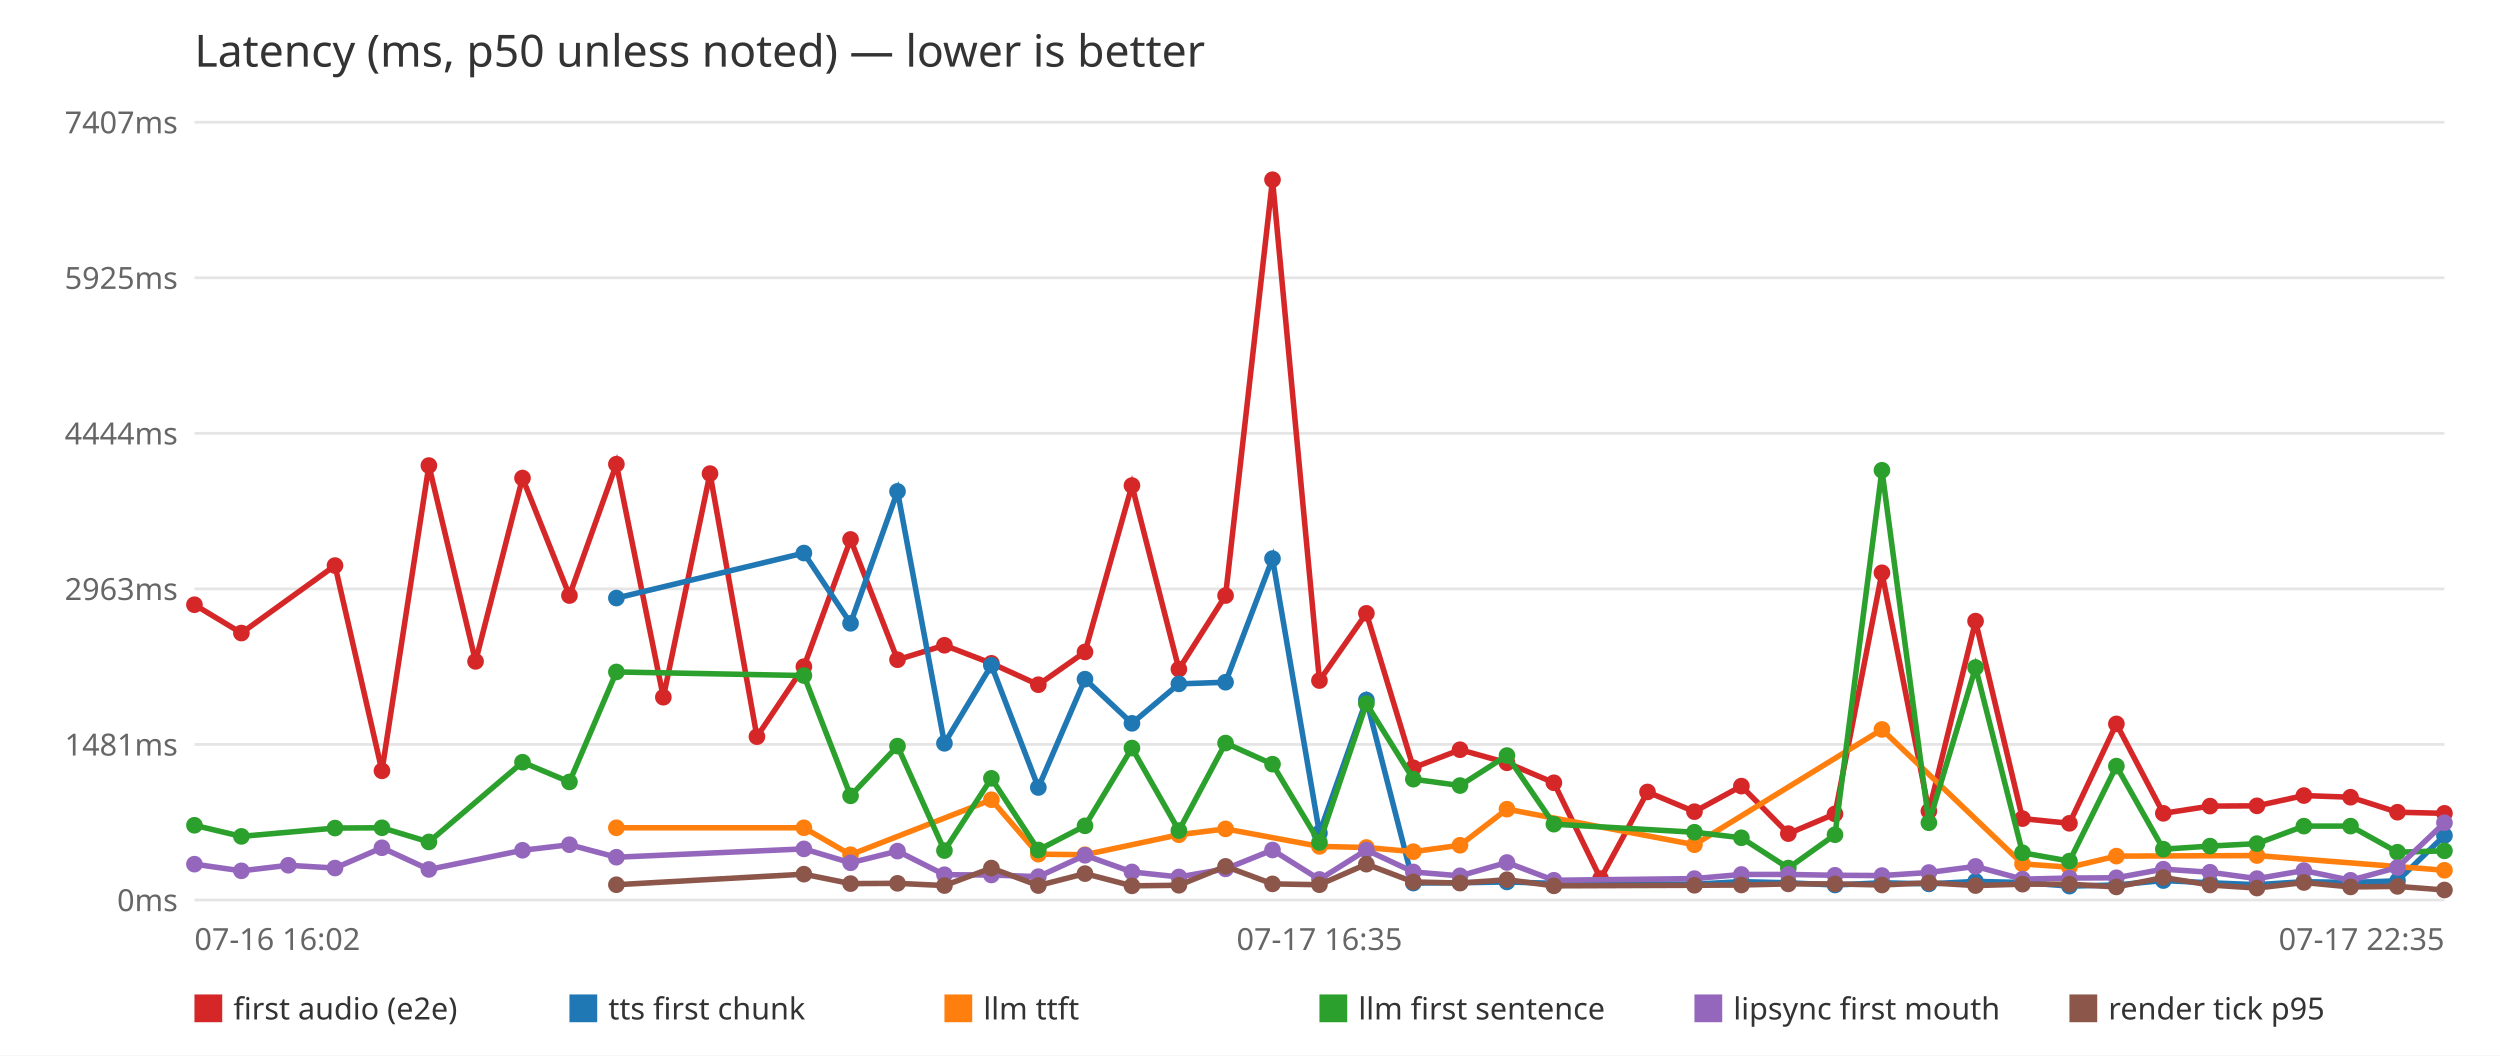
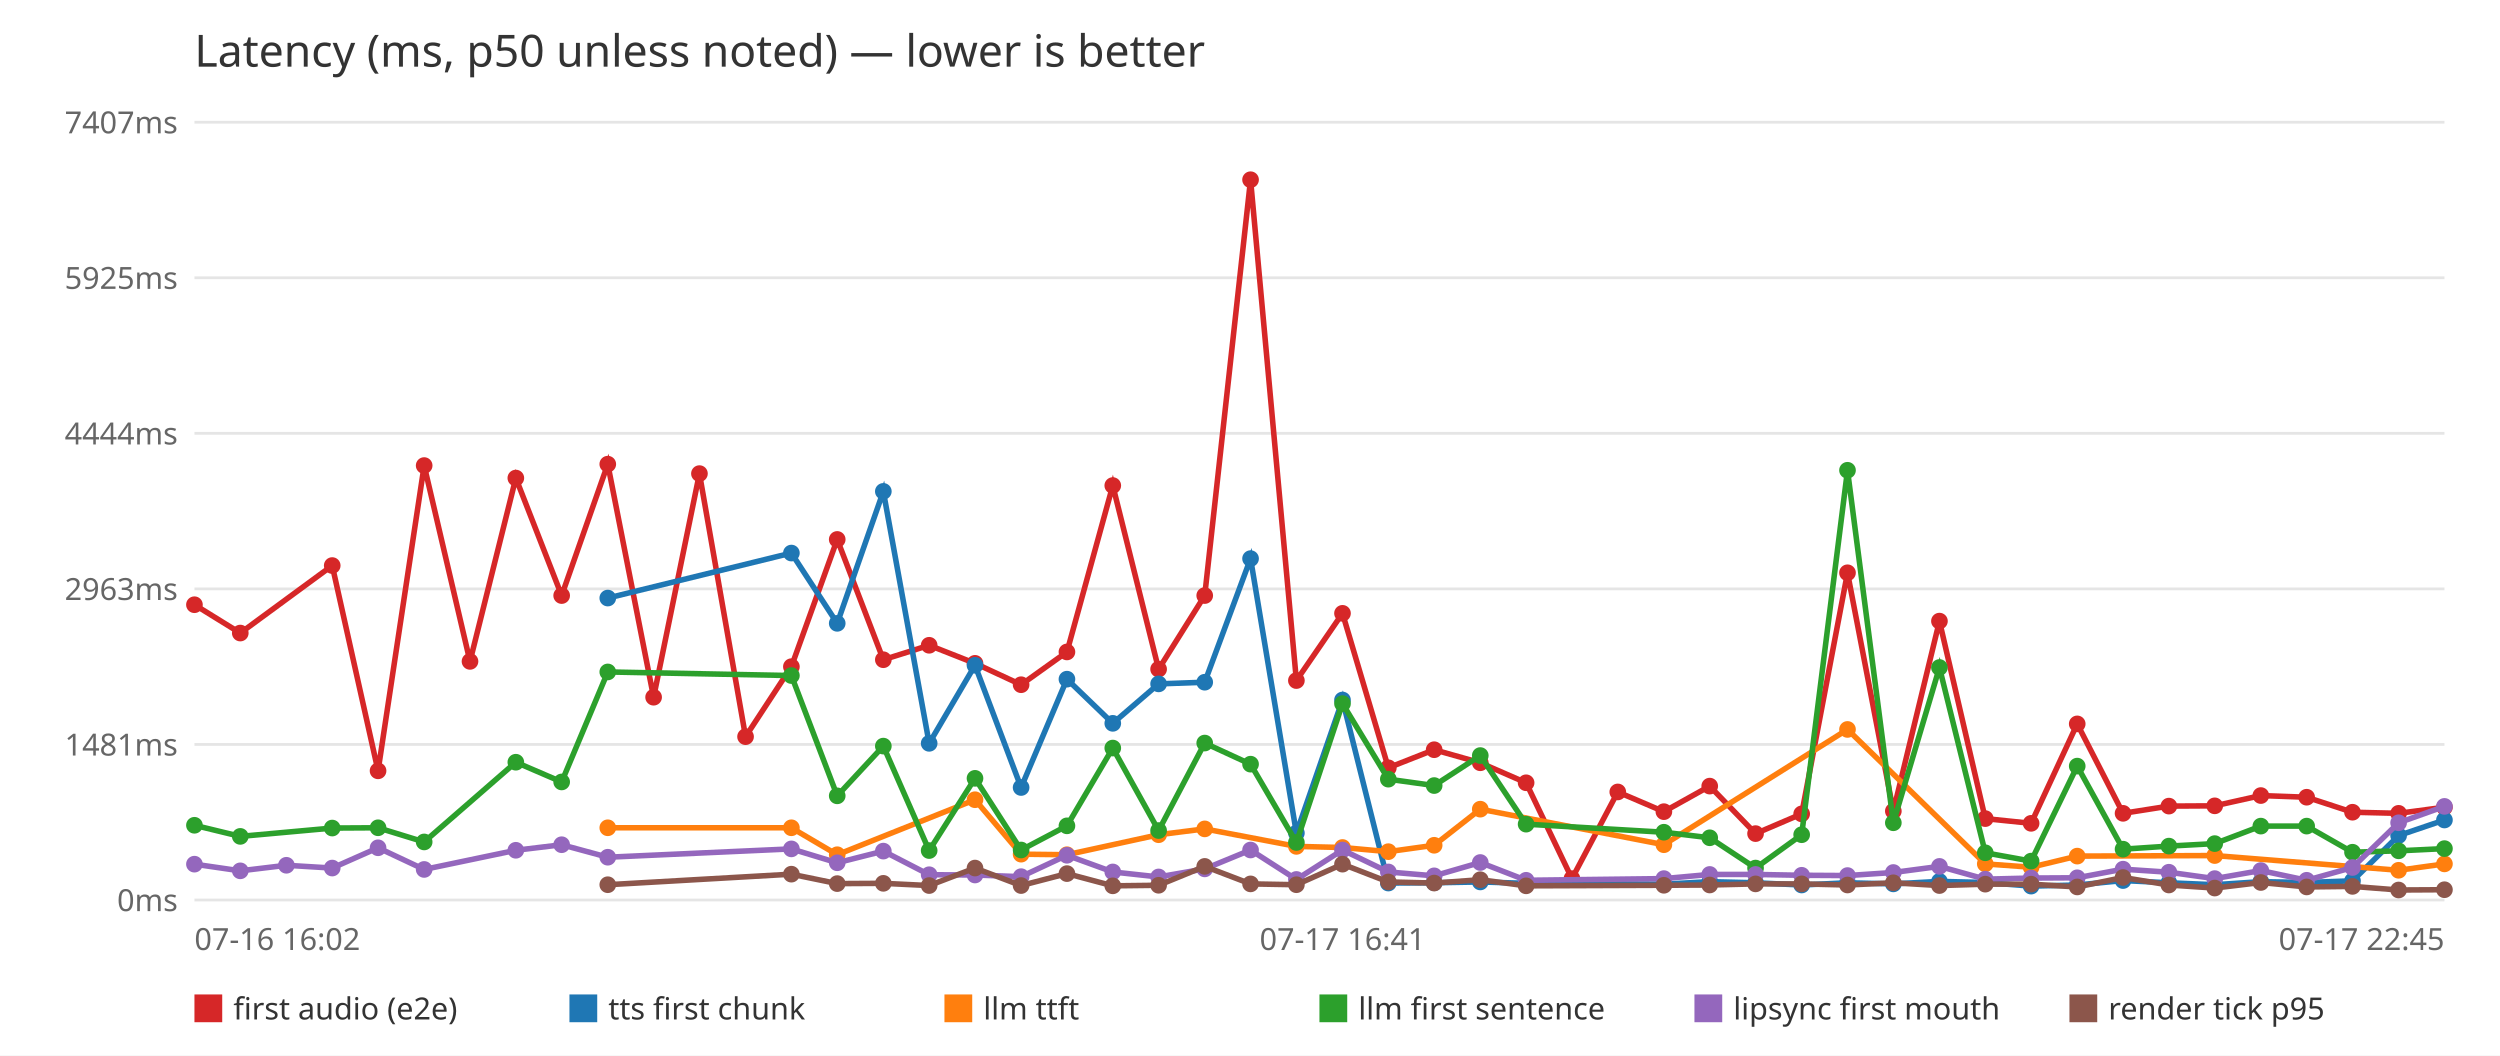
<svg xmlns="http://www.w3.org/2000/svg" width="900" height="380" viewBox="0 0 900 380" font-family="sans-serif">
  <rect width="900" height="380" fill="white" />
  <text x="70" y="24" font-size="16" fill="#333">Latency (ms, p50 unless noted) — lower is better</text>
  <line x1="70" y1="324.0" x2="880" y2="324.0" stroke="#e5e5e5" />
  <text x="64" y="328.0" font-size="11" fill="#666" text-anchor="end">0ms</text>
  <line x1="70" y1="268.0" x2="880" y2="268.0" stroke="#e5e5e5" />
  <text x="64" y="272.0" font-size="11" fill="#666" text-anchor="end">1481ms</text>
  <line x1="70" y1="212.0" x2="880" y2="212.0" stroke="#e5e5e5" />
  <text x="64" y="216.0" font-size="11" fill="#666" text-anchor="end">2963ms</text>
  <line x1="70" y1="156.0" x2="880" y2="156.0" stroke="#e5e5e5" />
  <text x="64" y="160.0" font-size="11" fill="#666" text-anchor="end">4444ms</text>
  <line x1="70" y1="100.0" x2="880" y2="100.0" stroke="#e5e5e5" />
  <text x="64" y="104.0" font-size="11" fill="#666" text-anchor="end">5925ms</text>
  <line x1="70" y1="44.0" x2="880" y2="44.0" stroke="#e5e5e5" />
  <text x="64" y="48.0" font-size="11" fill="#666" text-anchor="end">7407ms</text>
  <text x="70.0" y="342" font-size="11" fill="#666" text-anchor="start">07-16 16:02</text>
-   <text x="475.0" y="342" font-size="11" fill="#666" text-anchor="middle">07-17 16:35</text>
-   <text x="880.0" y="342" font-size="11" fill="#666" text-anchor="end">07-17 22:35</text>
-   <polyline points="70.0,217.7 86.9,227.9 120.6,203.6 137.5,277.5 154.4,167.6 171.2,238.1 188.1,172.1 205.0,214.4 221.9,167.1 238.8,251.0 255.6,170.5 272.5,265.2 289.4,240.0 306.2,194.2 323.1,237.5 340.0,232.3 356.9,238.8 373.8,246.5 390.6,234.7 407.5,174.8 424.4,240.9 441.2,214.4 458.1,64.7 475.0,245.0 491.9,220.8 508.8,276.4 525.6,269.9 542.5,274.6 559.4,281.8 576.2,316.3 593.1,285.1 610.0,292.2 626.9,283.0 643.8,300.1 660.6,293.0 677.5,206.2 694.4,292.0 711.2,223.6 728.1,294.7 745.0,296.4 761.9,260.6 778.8,292.8 795.6,290.2 812.5,290.1 829.4,286.4 846.2,287.0 863.1,292.4 880.0,292.8" fill="none" stroke="#d62728" stroke-width="2" />
+   <text x="483.3" y="342" font-size="11" fill="#666" text-anchor="middle">07-17 16:41</text>
+   <text x="880.0" y="342" font-size="11" fill="#666" text-anchor="end">07-17 22:45</text>
+   <polyline points="70.0,217.7 86.5,227.9 119.6,203.6 136.1,277.5 152.7,167.6 169.2,238.1 185.7,172.1 202.2,214.4 218.8,167.1 235.3,251.0 251.8,170.5 268.4,265.2 284.9,240.0 301.4,194.2 318.0,237.5 334.5,232.3 351.0,238.8 367.6,246.5 384.1,234.7 400.6,174.8 417.1,240.9 433.7,214.4 450.2,64.7 466.7,245.0 483.3,220.8 499.8,276.4 516.3,269.9 532.9,274.6 549.4,281.8 565.9,316.3 582.4,285.1 599.0,292.2 615.5,283.0 632.0,300.1 648.6,293.0 665.1,206.2 681.6,292.0 698.2,223.6 714.7,294.7 731.2,296.4 747.8,260.6 764.3,292.8 780.8,290.2 797.3,290.1 813.9,286.4 830.4,287.0 846.9,292.4 863.5,292.8 880.0,290.6" fill="none" stroke="#d62728" stroke-width="2" />
  <circle cx="70.0" cy="217.7" r="3" fill="#d62728" />
-   <circle cx="86.9" cy="227.9" r="3" fill="#d62728" />
-   <circle cx="120.6" cy="203.6" r="3" fill="#d62728" />
-   <circle cx="137.5" cy="277.5" r="3" fill="#d62728" />
-   <circle cx="154.4" cy="167.6" r="3" fill="#d62728" />
-   <circle cx="171.2" cy="238.1" r="3" fill="#d62728" />
-   <circle cx="188.1" cy="172.1" r="3" fill="#d62728" />
-   <circle cx="205.0" cy="214.4" r="3" fill="#d62728" />
-   <circle cx="221.9" cy="167.1" r="3" fill="#d62728" />
-   <circle cx="238.8" cy="251.0" r="3" fill="#d62728" />
-   <circle cx="255.6" cy="170.5" r="3" fill="#d62728" />
-   <circle cx="272.5" cy="265.2" r="3" fill="#d62728" />
-   <circle cx="289.4" cy="240.0" r="3" fill="#d62728" />
-   <circle cx="306.2" cy="194.2" r="3" fill="#d62728" />
-   <circle cx="323.1" cy="237.5" r="3" fill="#d62728" />
-   <circle cx="340.0" cy="232.3" r="3" fill="#d62728" />
-   <circle cx="356.9" cy="238.8" r="3" fill="#d62728" />
-   <circle cx="373.8" cy="246.5" r="3" fill="#d62728" />
-   <circle cx="390.6" cy="234.7" r="3" fill="#d62728" />
-   <circle cx="407.5" cy="174.8" r="3" fill="#d62728" />
-   <circle cx="424.4" cy="240.9" r="3" fill="#d62728" />
-   <circle cx="441.2" cy="214.4" r="3" fill="#d62728" />
-   <circle cx="458.1" cy="64.7" r="3" fill="#d62728" />
-   <circle cx="475.0" cy="245.0" r="3" fill="#d62728" />
-   <circle cx="491.9" cy="220.8" r="3" fill="#d62728" />
-   <circle cx="508.8" cy="276.4" r="3" fill="#d62728" />
-   <circle cx="525.6" cy="269.9" r="3" fill="#d62728" />
-   <circle cx="542.5" cy="274.6" r="3" fill="#d62728" />
-   <circle cx="559.4" cy="281.8" r="3" fill="#d62728" />
-   <circle cx="576.2" cy="316.3" r="3" fill="#d62728" />
-   <circle cx="593.1" cy="285.1" r="3" fill="#d62728" />
-   <circle cx="610.0" cy="292.2" r="3" fill="#d62728" />
-   <circle cx="626.9" cy="283.0" r="3" fill="#d62728" />
-   <circle cx="643.8" cy="300.1" r="3" fill="#d62728" />
-   <circle cx="660.6" cy="293.0" r="3" fill="#d62728" />
-   <circle cx="677.5" cy="206.2" r="3" fill="#d62728" />
-   <circle cx="694.4" cy="292.0" r="3" fill="#d62728" />
-   <circle cx="711.2" cy="223.6" r="3" fill="#d62728" />
-   <circle cx="728.1" cy="294.7" r="3" fill="#d62728" />
-   <circle cx="745.0" cy="296.4" r="3" fill="#d62728" />
-   <circle cx="761.9" cy="260.6" r="3" fill="#d62728" />
-   <circle cx="778.8" cy="292.8" r="3" fill="#d62728" />
-   <circle cx="795.6" cy="290.2" r="3" fill="#d62728" />
-   <circle cx="812.5" cy="290.1" r="3" fill="#d62728" />
-   <circle cx="829.4" cy="286.4" r="3" fill="#d62728" />
-   <circle cx="846.2" cy="287.0" r="3" fill="#d62728" />
-   <circle cx="863.1" cy="292.4" r="3" fill="#d62728" />
-   <circle cx="880.0" cy="292.8" r="3" fill="#d62728" />
+   <circle cx="86.5" cy="227.9" r="3" fill="#d62728" />
+   <circle cx="119.6" cy="203.6" r="3" fill="#d62728" />
+   <circle cx="136.1" cy="277.5" r="3" fill="#d62728" />
+   <circle cx="152.7" cy="167.6" r="3" fill="#d62728" />
+   <circle cx="169.2" cy="238.1" r="3" fill="#d62728" />
+   <circle cx="185.7" cy="172.1" r="3" fill="#d62728" />
+   <circle cx="202.2" cy="214.4" r="3" fill="#d62728" />
+   <circle cx="218.8" cy="167.1" r="3" fill="#d62728" />
+   <circle cx="235.3" cy="251.0" r="3" fill="#d62728" />
+   <circle cx="251.8" cy="170.5" r="3" fill="#d62728" />
+   <circle cx="268.4" cy="265.2" r="3" fill="#d62728" />
+   <circle cx="284.9" cy="240.0" r="3" fill="#d62728" />
+   <circle cx="301.4" cy="194.2" r="3" fill="#d62728" />
+   <circle cx="318.0" cy="237.5" r="3" fill="#d62728" />
+   <circle cx="334.5" cy="232.3" r="3" fill="#d62728" />
+   <circle cx="351.0" cy="238.8" r="3" fill="#d62728" />
+   <circle cx="367.6" cy="246.5" r="3" fill="#d62728" />
+   <circle cx="384.1" cy="234.7" r="3" fill="#d62728" />
+   <circle cx="400.6" cy="174.8" r="3" fill="#d62728" />
+   <circle cx="417.1" cy="240.9" r="3" fill="#d62728" />
+   <circle cx="433.7" cy="214.4" r="3" fill="#d62728" />
+   <circle cx="450.2" cy="64.7" r="3" fill="#d62728" />
+   <circle cx="466.7" cy="245.0" r="3" fill="#d62728" />
+   <circle cx="483.3" cy="220.8" r="3" fill="#d62728" />
+   <circle cx="499.8" cy="276.4" r="3" fill="#d62728" />
+   <circle cx="516.3" cy="269.9" r="3" fill="#d62728" />
+   <circle cx="532.9" cy="274.6" r="3" fill="#d62728" />
+   <circle cx="549.4" cy="281.8" r="3" fill="#d62728" />
+   <circle cx="565.9" cy="316.3" r="3" fill="#d62728" />
+   <circle cx="582.4" cy="285.1" r="3" fill="#d62728" />
+   <circle cx="599.0" cy="292.2" r="3" fill="#d62728" />
+   <circle cx="615.5" cy="283.0" r="3" fill="#d62728" />
+   <circle cx="632.0" cy="300.1" r="3" fill="#d62728" />
+   <circle cx="648.6" cy="293.0" r="3" fill="#d62728" />
+   <circle cx="665.1" cy="206.2" r="3" fill="#d62728" />
+   <circle cx="681.6" cy="292.0" r="3" fill="#d62728" />
+   <circle cx="698.2" cy="223.6" r="3" fill="#d62728" />
+   <circle cx="714.7" cy="294.7" r="3" fill="#d62728" />
+   <circle cx="731.2" cy="296.4" r="3" fill="#d62728" />
+   <circle cx="747.8" cy="260.6" r="3" fill="#d62728" />
+   <circle cx="764.3" cy="292.8" r="3" fill="#d62728" />
+   <circle cx="780.8" cy="290.2" r="3" fill="#d62728" />
+   <circle cx="797.3" cy="290.1" r="3" fill="#d62728" />
+   <circle cx="813.9" cy="286.4" r="3" fill="#d62728" />
+   <circle cx="830.4" cy="287.0" r="3" fill="#d62728" />
+   <circle cx="846.9" cy="292.4" r="3" fill="#d62728" />
+   <circle cx="863.5" cy="292.8" r="3" fill="#d62728" />
+   <circle cx="880.0" cy="290.6" r="3" fill="#d62728" />
  <rect x="70.0" y="358" width="10" height="10" fill="#d62728" />
  <text x="84.0" y="367" font-size="11" fill="#333">first audio (e2e)</text>
-   <polyline points="221.9,215.3 289.4,199.1 306.2,224.4 323.1,176.9 340.0,267.6 356.9,239.5 373.8,283.5 390.6,244.5 407.5,260.4 424.4,246.2 441.2,245.6 458.1,201.1 475.0,299.9 491.9,252.0 508.8,317.9 525.6,317.8 542.5,317.5 559.4,318.0 610.0,318.3 626.9,317.4 643.8,317.8 660.6,318.6 677.5,317.8 694.4,318.2 711.2,317.3 728.1,317.7 745.0,319.0 761.9,318.6 778.8,317.0 795.6,317.8 812.5,318.5 829.4,317.4 846.2,317.7 863.1,317.1 880.0,300.8" fill="none" stroke="#1f77b4" stroke-width="2" />
-   <circle cx="221.9" cy="215.3" r="3" fill="#1f77b4" />
-   <circle cx="289.4" cy="199.1" r="3" fill="#1f77b4" />
-   <circle cx="306.2" cy="224.4" r="3" fill="#1f77b4" />
-   <circle cx="323.1" cy="176.9" r="3" fill="#1f77b4" />
-   <circle cx="340.0" cy="267.6" r="3" fill="#1f77b4" />
-   <circle cx="356.9" cy="239.5" r="3" fill="#1f77b4" />
-   <circle cx="373.8" cy="283.5" r="3" fill="#1f77b4" />
-   <circle cx="390.6" cy="244.5" r="3" fill="#1f77b4" />
-   <circle cx="407.5" cy="260.4" r="3" fill="#1f77b4" />
-   <circle cx="424.4" cy="246.2" r="3" fill="#1f77b4" />
-   <circle cx="441.2" cy="245.6" r="3" fill="#1f77b4" />
-   <circle cx="458.1" cy="201.1" r="3" fill="#1f77b4" />
-   <circle cx="475.0" cy="299.9" r="3" fill="#1f77b4" />
-   <circle cx="491.9" cy="252.0" r="3" fill="#1f77b4" />
-   <circle cx="508.8" cy="317.9" r="3" fill="#1f77b4" />
-   <circle cx="525.6" cy="317.8" r="3" fill="#1f77b4" />
-   <circle cx="542.5" cy="317.5" r="3" fill="#1f77b4" />
-   <circle cx="559.4" cy="318.0" r="3" fill="#1f77b4" />
-   <circle cx="610.0" cy="318.3" r="3" fill="#1f77b4" />
-   <circle cx="626.9" cy="317.4" r="3" fill="#1f77b4" />
-   <circle cx="643.8" cy="317.8" r="3" fill="#1f77b4" />
-   <circle cx="660.6" cy="318.6" r="3" fill="#1f77b4" />
-   <circle cx="677.5" cy="317.8" r="3" fill="#1f77b4" />
-   <circle cx="694.4" cy="318.2" r="3" fill="#1f77b4" />
-   <circle cx="711.2" cy="317.3" r="3" fill="#1f77b4" />
-   <circle cx="728.1" cy="317.7" r="3" fill="#1f77b4" />
-   <circle cx="745.0" cy="319.0" r="3" fill="#1f77b4" />
-   <circle cx="761.9" cy="318.6" r="3" fill="#1f77b4" />
-   <circle cx="778.8" cy="317.0" r="3" fill="#1f77b4" />
-   <circle cx="795.6" cy="317.8" r="3" fill="#1f77b4" />
-   <circle cx="812.5" cy="318.5" r="3" fill="#1f77b4" />
-   <circle cx="829.4" cy="317.4" r="3" fill="#1f77b4" />
-   <circle cx="846.2" cy="317.7" r="3" fill="#1f77b4" />
-   <circle cx="863.1" cy="317.1" r="3" fill="#1f77b4" />
-   <circle cx="880.0" cy="300.8" r="3" fill="#1f77b4" />
+   <polyline points="218.8,215.3 284.9,199.1 301.4,224.4 318.0,176.9 334.5,267.6 351.0,239.5 367.6,283.5 384.1,244.5 400.6,260.4 417.1,246.2 433.7,245.6 450.2,201.1 466.7,299.9 483.3,252.0 499.8,317.9 516.3,317.8 532.9,317.5 549.4,318.0 599.0,318.3 615.5,317.4 632.0,317.8 648.6,318.6 665.1,317.8 681.6,318.2 698.2,317.3 714.7,317.7 731.2,319.0 747.8,318.6 764.3,317.0 780.8,317.8 797.3,318.5 813.9,317.4 830.4,317.7 846.9,317.1 863.5,300.8 880.0,295.2" fill="none" stroke="#1f77b4" stroke-width="2" />
+   <circle cx="218.8" cy="215.3" r="3" fill="#1f77b4" />
+   <circle cx="284.9" cy="199.1" r="3" fill="#1f77b4" />
+   <circle cx="301.4" cy="224.4" r="3" fill="#1f77b4" />
+   <circle cx="318.0" cy="176.9" r="3" fill="#1f77b4" />
+   <circle cx="334.5" cy="267.6" r="3" fill="#1f77b4" />
+   <circle cx="351.0" cy="239.5" r="3" fill="#1f77b4" />
+   <circle cx="367.6" cy="283.5" r="3" fill="#1f77b4" />
+   <circle cx="384.1" cy="244.5" r="3" fill="#1f77b4" />
+   <circle cx="400.6" cy="260.4" r="3" fill="#1f77b4" />
+   <circle cx="417.1" cy="246.2" r="3" fill="#1f77b4" />
+   <circle cx="433.7" cy="245.6" r="3" fill="#1f77b4" />
+   <circle cx="450.2" cy="201.1" r="3" fill="#1f77b4" />
+   <circle cx="466.7" cy="299.9" r="3" fill="#1f77b4" />
+   <circle cx="483.3" cy="252.0" r="3" fill="#1f77b4" />
+   <circle cx="499.8" cy="317.9" r="3" fill="#1f77b4" />
+   <circle cx="516.3" cy="317.8" r="3" fill="#1f77b4" />
+   <circle cx="532.9" cy="317.5" r="3" fill="#1f77b4" />
+   <circle cx="549.4" cy="318.0" r="3" fill="#1f77b4" />
+   <circle cx="599.0" cy="318.3" r="3" fill="#1f77b4" />
+   <circle cx="615.5" cy="317.4" r="3" fill="#1f77b4" />
+   <circle cx="632.0" cy="317.8" r="3" fill="#1f77b4" />
+   <circle cx="648.6" cy="318.6" r="3" fill="#1f77b4" />
+   <circle cx="665.1" cy="317.8" r="3" fill="#1f77b4" />
+   <circle cx="681.6" cy="318.2" r="3" fill="#1f77b4" />
+   <circle cx="698.2" cy="317.3" r="3" fill="#1f77b4" />
+   <circle cx="714.7" cy="317.7" r="3" fill="#1f77b4" />
+   <circle cx="731.2" cy="319.0" r="3" fill="#1f77b4" />
+   <circle cx="747.8" cy="318.6" r="3" fill="#1f77b4" />
+   <circle cx="764.3" cy="317.0" r="3" fill="#1f77b4" />
+   <circle cx="780.8" cy="317.8" r="3" fill="#1f77b4" />
+   <circle cx="797.3" cy="318.5" r="3" fill="#1f77b4" />
+   <circle cx="813.9" cy="317.4" r="3" fill="#1f77b4" />
+   <circle cx="830.4" cy="317.7" r="3" fill="#1f77b4" />
+   <circle cx="846.9" cy="317.1" r="3" fill="#1f77b4" />
+   <circle cx="863.5" cy="300.8" r="3" fill="#1f77b4" />
+   <circle cx="880.0" cy="295.2" r="3" fill="#1f77b4" />
  <rect x="205.0" y="358" width="10" height="10" fill="#1f77b4" />
  <text x="219.0" y="367" font-size="11" fill="#333">tts first chunk</text>
-   <polyline points="221.9,298.0 289.4,298.0 306.2,307.7 356.9,287.9 373.8,307.5 390.6,307.7 424.4,300.5 441.2,298.4 475.0,304.7 491.9,305.1 508.8,306.6 525.6,304.3 542.5,291.3 610.0,304.1 677.5,262.6 728.1,311.0 745.0,312.2 761.9,308.2 812.5,308.0 880.0,313.3" fill="none" stroke="#ff7f0e" stroke-width="2" />
-   <circle cx="221.9" cy="298.0" r="3" fill="#ff7f0e" />
-   <circle cx="289.4" cy="298.0" r="3" fill="#ff7f0e" />
-   <circle cx="306.2" cy="307.7" r="3" fill="#ff7f0e" />
-   <circle cx="356.9" cy="287.9" r="3" fill="#ff7f0e" />
-   <circle cx="373.8" cy="307.5" r="3" fill="#ff7f0e" />
-   <circle cx="390.6" cy="307.7" r="3" fill="#ff7f0e" />
-   <circle cx="424.4" cy="300.5" r="3" fill="#ff7f0e" />
-   <circle cx="441.2" cy="298.4" r="3" fill="#ff7f0e" />
-   <circle cx="475.0" cy="304.7" r="3" fill="#ff7f0e" />
-   <circle cx="491.9" cy="305.1" r="3" fill="#ff7f0e" />
-   <circle cx="508.8" cy="306.6" r="3" fill="#ff7f0e" />
-   <circle cx="525.6" cy="304.3" r="3" fill="#ff7f0e" />
-   <circle cx="542.5" cy="291.3" r="3" fill="#ff7f0e" />
-   <circle cx="610.0" cy="304.1" r="3" fill="#ff7f0e" />
-   <circle cx="677.5" cy="262.6" r="3" fill="#ff7f0e" />
-   <circle cx="728.1" cy="311.0" r="3" fill="#ff7f0e" />
-   <circle cx="745.0" cy="312.2" r="3" fill="#ff7f0e" />
-   <circle cx="761.9" cy="308.2" r="3" fill="#ff7f0e" />
-   <circle cx="812.5" cy="308.0" r="3" fill="#ff7f0e" />
-   <circle cx="880.0" cy="313.3" r="3" fill="#ff7f0e" />
+   <polyline points="218.8,298.0 284.9,298.0 301.4,307.7 351.0,287.9 367.6,307.5 384.1,307.7 417.1,300.5 433.7,298.4 466.7,304.7 483.3,305.1 499.8,306.6 516.3,304.3 532.9,291.3 599.0,304.1 665.1,262.6 714.7,311.0 731.2,312.2 747.8,308.2 797.3,308.0 863.5,313.3 880.0,311.0" fill="none" stroke="#ff7f0e" stroke-width="2" />
+   <circle cx="218.8" cy="298.0" r="3" fill="#ff7f0e" />
+   <circle cx="284.9" cy="298.0" r="3" fill="#ff7f0e" />
+   <circle cx="301.4" cy="307.7" r="3" fill="#ff7f0e" />
+   <circle cx="351.0" cy="287.9" r="3" fill="#ff7f0e" />
+   <circle cx="367.6" cy="307.5" r="3" fill="#ff7f0e" />
+   <circle cx="384.1" cy="307.7" r="3" fill="#ff7f0e" />
+   <circle cx="417.1" cy="300.5" r="3" fill="#ff7f0e" />
+   <circle cx="433.7" cy="298.4" r="3" fill="#ff7f0e" />
+   <circle cx="466.7" cy="304.7" r="3" fill="#ff7f0e" />
+   <circle cx="483.3" cy="305.1" r="3" fill="#ff7f0e" />
+   <circle cx="499.8" cy="306.6" r="3" fill="#ff7f0e" />
+   <circle cx="516.3" cy="304.3" r="3" fill="#ff7f0e" />
+   <circle cx="532.9" cy="291.3" r="3" fill="#ff7f0e" />
+   <circle cx="599.0" cy="304.1" r="3" fill="#ff7f0e" />
+   <circle cx="665.1" cy="262.6" r="3" fill="#ff7f0e" />
+   <circle cx="714.7" cy="311.0" r="3" fill="#ff7f0e" />
+   <circle cx="731.2" cy="312.2" r="3" fill="#ff7f0e" />
+   <circle cx="747.8" cy="308.2" r="3" fill="#ff7f0e" />
+   <circle cx="797.3" cy="308.0" r="3" fill="#ff7f0e" />
+   <circle cx="863.5" cy="313.3" r="3" fill="#ff7f0e" />
+   <circle cx="880.0" cy="311.0" r="3" fill="#ff7f0e" />
  <rect x="340.0" y="358" width="10" height="10" fill="#ff7f0e" />
  <text x="354.0" y="367" font-size="11" fill="#333">llm ttft</text>
-   <polyline points="70.0,297.1 86.9,301.1 120.6,298.1 137.5,298.0 154.4,303.1 188.1,274.4 205.0,281.5 221.9,241.9 289.4,243.2 306.2,286.5 323.1,268.6 340.0,306.2 356.9,280.2 373.8,306.0 390.6,297.3 407.5,269.3 424.4,299.0 441.2,267.5 458.1,275.1 475.0,303.3 491.9,253.3 508.8,280.5 525.6,282.8 542.5,272.0 559.4,296.7 610.0,299.6 626.9,301.6 643.8,312.5 660.6,300.5 677.5,169.3 694.4,296.2 711.2,240.3 728.1,307.0 745.0,310.0 761.9,275.8 778.8,305.7 795.6,304.6 812.5,303.7 829.4,297.4 846.2,297.4 863.1,306.8 880.0,306.3" fill="none" stroke="#2ca02c" stroke-width="2" />
+   <polyline points="70.0,297.1 86.5,301.1 119.6,298.1 136.1,298.0 152.7,303.1 185.7,274.4 202.2,281.5 218.8,241.9 284.9,243.2 301.4,286.5 318.0,268.6 334.5,306.2 351.0,280.2 367.6,306.0 384.1,297.3 400.6,269.3 417.1,299.0 433.7,267.5 450.2,275.1 466.7,303.3 483.3,253.3 499.8,280.5 516.3,282.8 532.9,272.0 549.4,296.7 599.0,299.6 615.5,301.6 632.0,312.5 648.6,300.5 665.1,169.3 681.6,296.2 698.2,240.3 714.7,307.0 731.2,310.0 747.8,275.8 764.3,305.7 780.8,304.6 797.3,303.7 813.9,297.4 830.4,297.4 846.9,306.8 863.5,306.3 880.0,305.5" fill="none" stroke="#2ca02c" stroke-width="2" />
  <circle cx="70.0" cy="297.1" r="3" fill="#2ca02c" />
-   <circle cx="86.9" cy="301.1" r="3" fill="#2ca02c" />
-   <circle cx="120.6" cy="298.1" r="3" fill="#2ca02c" />
-   <circle cx="137.5" cy="298.0" r="3" fill="#2ca02c" />
-   <circle cx="154.4" cy="303.1" r="3" fill="#2ca02c" />
-   <circle cx="188.1" cy="274.4" r="3" fill="#2ca02c" />
-   <circle cx="205.0" cy="281.5" r="3" fill="#2ca02c" />
-   <circle cx="221.9" cy="241.9" r="3" fill="#2ca02c" />
-   <circle cx="289.4" cy="243.2" r="3" fill="#2ca02c" />
-   <circle cx="306.2" cy="286.5" r="3" fill="#2ca02c" />
-   <circle cx="323.1" cy="268.6" r="3" fill="#2ca02c" />
-   <circle cx="340.0" cy="306.2" r="3" fill="#2ca02c" />
-   <circle cx="356.9" cy="280.2" r="3" fill="#2ca02c" />
-   <circle cx="373.8" cy="306.0" r="3" fill="#2ca02c" />
-   <circle cx="390.6" cy="297.3" r="3" fill="#2ca02c" />
-   <circle cx="407.5" cy="269.3" r="3" fill="#2ca02c" />
-   <circle cx="424.4" cy="299.0" r="3" fill="#2ca02c" />
-   <circle cx="441.2" cy="267.5" r="3" fill="#2ca02c" />
-   <circle cx="458.1" cy="275.1" r="3" fill="#2ca02c" />
-   <circle cx="475.0" cy="303.3" r="3" fill="#2ca02c" />
-   <circle cx="491.9" cy="253.3" r="3" fill="#2ca02c" />
-   <circle cx="508.8" cy="280.5" r="3" fill="#2ca02c" />
-   <circle cx="525.6" cy="282.8" r="3" fill="#2ca02c" />
-   <circle cx="542.5" cy="272.0" r="3" fill="#2ca02c" />
-   <circle cx="559.4" cy="296.7" r="3" fill="#2ca02c" />
-   <circle cx="610.0" cy="299.6" r="3" fill="#2ca02c" />
-   <circle cx="626.9" cy="301.6" r="3" fill="#2ca02c" />
-   <circle cx="643.8" cy="312.5" r="3" fill="#2ca02c" />
-   <circle cx="660.6" cy="300.5" r="3" fill="#2ca02c" />
-   <circle cx="677.5" cy="169.3" r="3" fill="#2ca02c" />
-   <circle cx="694.4" cy="296.2" r="3" fill="#2ca02c" />
-   <circle cx="711.2" cy="240.3" r="3" fill="#2ca02c" />
-   <circle cx="728.1" cy="307.0" r="3" fill="#2ca02c" />
-   <circle cx="745.0" cy="310.0" r="3" fill="#2ca02c" />
-   <circle cx="761.9" cy="275.8" r="3" fill="#2ca02c" />
-   <circle cx="778.8" cy="305.7" r="3" fill="#2ca02c" />
-   <circle cx="795.6" cy="304.6" r="3" fill="#2ca02c" />
-   <circle cx="812.5" cy="303.7" r="3" fill="#2ca02c" />
-   <circle cx="829.4" cy="297.4" r="3" fill="#2ca02c" />
-   <circle cx="846.2" cy="297.4" r="3" fill="#2ca02c" />
-   <circle cx="863.1" cy="306.8" r="3" fill="#2ca02c" />
-   <circle cx="880.0" cy="306.3" r="3" fill="#2ca02c" />
+   <circle cx="86.5" cy="301.1" r="3" fill="#2ca02c" />
+   <circle cx="119.6" cy="298.1" r="3" fill="#2ca02c" />
+   <circle cx="136.1" cy="298.0" r="3" fill="#2ca02c" />
+   <circle cx="152.7" cy="303.1" r="3" fill="#2ca02c" />
+   <circle cx="185.7" cy="274.4" r="3" fill="#2ca02c" />
+   <circle cx="202.2" cy="281.5" r="3" fill="#2ca02c" />
+   <circle cx="218.8" cy="241.9" r="3" fill="#2ca02c" />
+   <circle cx="284.9" cy="243.2" r="3" fill="#2ca02c" />
+   <circle cx="301.4" cy="286.5" r="3" fill="#2ca02c" />
+   <circle cx="318.0" cy="268.6" r="3" fill="#2ca02c" />
+   <circle cx="334.5" cy="306.2" r="3" fill="#2ca02c" />
+   <circle cx="351.0" cy="280.2" r="3" fill="#2ca02c" />
+   <circle cx="367.6" cy="306.0" r="3" fill="#2ca02c" />
+   <circle cx="384.1" cy="297.3" r="3" fill="#2ca02c" />
+   <circle cx="400.6" cy="269.3" r="3" fill="#2ca02c" />
+   <circle cx="417.1" cy="299.0" r="3" fill="#2ca02c" />
+   <circle cx="433.7" cy="267.5" r="3" fill="#2ca02c" />
+   <circle cx="450.2" cy="275.1" r="3" fill="#2ca02c" />
+   <circle cx="466.7" cy="303.3" r="3" fill="#2ca02c" />
+   <circle cx="483.3" cy="253.3" r="3" fill="#2ca02c" />
+   <circle cx="499.8" cy="280.5" r="3" fill="#2ca02c" />
+   <circle cx="516.3" cy="282.8" r="3" fill="#2ca02c" />
+   <circle cx="532.9" cy="272.0" r="3" fill="#2ca02c" />
+   <circle cx="549.4" cy="296.7" r="3" fill="#2ca02c" />
+   <circle cx="599.0" cy="299.6" r="3" fill="#2ca02c" />
+   <circle cx="615.5" cy="301.6" r="3" fill="#2ca02c" />
+   <circle cx="632.0" cy="312.5" r="3" fill="#2ca02c" />
+   <circle cx="648.6" cy="300.5" r="3" fill="#2ca02c" />
+   <circle cx="665.1" cy="169.3" r="3" fill="#2ca02c" />
+   <circle cx="681.6" cy="296.2" r="3" fill="#2ca02c" />
+   <circle cx="698.2" cy="240.3" r="3" fill="#2ca02c" />
+   <circle cx="714.7" cy="307.0" r="3" fill="#2ca02c" />
+   <circle cx="731.2" cy="310.0" r="3" fill="#2ca02c" />
+   <circle cx="747.8" cy="275.8" r="3" fill="#2ca02c" />
+   <circle cx="764.3" cy="305.7" r="3" fill="#2ca02c" />
+   <circle cx="780.8" cy="304.6" r="3" fill="#2ca02c" />
+   <circle cx="797.3" cy="303.7" r="3" fill="#2ca02c" />
+   <circle cx="813.9" cy="297.4" r="3" fill="#2ca02c" />
+   <circle cx="830.4" cy="297.4" r="3" fill="#2ca02c" />
+   <circle cx="846.9" cy="306.8" r="3" fill="#2ca02c" />
+   <circle cx="863.5" cy="306.3" r="3" fill="#2ca02c" />
+   <circle cx="880.0" cy="305.5" r="3" fill="#2ca02c" />
  <rect x="475.0" y="358" width="10" height="10" fill="#2ca02c" />
  <text x="489.0" y="367" font-size="11" fill="#333">llm first sentence</text>
-   <polyline points="70.0,311.1 86.9,313.5 103.8,311.5 120.6,312.5 137.5,305.2 154.4,313.0 188.1,306.1 205.0,304.1 221.9,308.6 289.4,305.6 306.2,310.6 323.1,306.4 340.0,314.9 356.9,315.0 373.8,315.6 390.6,307.9 407.5,313.9 424.4,315.7 441.2,312.8 458.1,306.0 475.0,316.6 491.9,306.0 508.8,313.9 525.6,315.3 542.5,310.5 559.4,316.9 610.0,316.3 626.9,314.8 643.8,314.8 660.6,315.1 677.5,315.2 694.4,314.1 711.2,311.9 728.1,316.5 745.0,316.1 761.9,316.0 778.8,312.9 795.6,314.0 812.5,316.3 829.4,313.4 846.2,316.9 863.1,312.3 880.0,296.2" fill="none" stroke="#9467bd" stroke-width="2" />
+   <polyline points="70.0,311.1 86.5,313.5 103.1,311.5 119.6,312.5 136.1,305.2 152.7,313.0 185.7,306.1 202.2,304.1 218.8,308.6 284.9,305.6 301.4,310.6 318.0,306.4 334.5,314.9 351.0,315.0 367.6,315.6 384.1,307.9 400.6,313.9 417.1,315.7 433.7,312.8 450.2,306.0 466.7,316.6 483.3,306.0 499.8,313.9 516.3,315.3 532.9,310.5 549.4,316.9 599.0,316.3 615.5,314.8 632.0,314.8 648.6,315.1 665.1,315.2 681.6,314.1 698.2,311.9 714.7,316.5 731.2,316.1 747.8,316.0 764.3,312.9 780.8,314.0 797.3,316.3 813.9,313.4 830.4,316.9 846.9,312.3 863.5,296.2 880.0,290.3" fill="none" stroke="#9467bd" stroke-width="2" />
  <circle cx="70.0" cy="311.1" r="3" fill="#9467bd" />
-   <circle cx="86.9" cy="313.5" r="3" fill="#9467bd" />
-   <circle cx="103.8" cy="311.5" r="3" fill="#9467bd" />
-   <circle cx="120.6" cy="312.5" r="3" fill="#9467bd" />
-   <circle cx="137.5" cy="305.2" r="3" fill="#9467bd" />
-   <circle cx="154.4" cy="313.0" r="3" fill="#9467bd" />
-   <circle cx="188.1" cy="306.1" r="3" fill="#9467bd" />
-   <circle cx="205.0" cy="304.1" r="3" fill="#9467bd" />
-   <circle cx="221.9" cy="308.6" r="3" fill="#9467bd" />
-   <circle cx="289.4" cy="305.6" r="3" fill="#9467bd" />
-   <circle cx="306.2" cy="310.6" r="3" fill="#9467bd" />
-   <circle cx="323.1" cy="306.4" r="3" fill="#9467bd" />
-   <circle cx="340.0" cy="314.9" r="3" fill="#9467bd" />
-   <circle cx="356.9" cy="315.0" r="3" fill="#9467bd" />
-   <circle cx="373.8" cy="315.6" r="3" fill="#9467bd" />
-   <circle cx="390.6" cy="307.9" r="3" fill="#9467bd" />
-   <circle cx="407.5" cy="313.9" r="3" fill="#9467bd" />
-   <circle cx="424.4" cy="315.7" r="3" fill="#9467bd" />
-   <circle cx="441.2" cy="312.8" r="3" fill="#9467bd" />
-   <circle cx="458.1" cy="306.0" r="3" fill="#9467bd" />
-   <circle cx="475.0" cy="316.6" r="3" fill="#9467bd" />
-   <circle cx="491.9" cy="306.0" r="3" fill="#9467bd" />
-   <circle cx="508.8" cy="313.9" r="3" fill="#9467bd" />
-   <circle cx="525.6" cy="315.3" r="3" fill="#9467bd" />
-   <circle cx="542.5" cy="310.5" r="3" fill="#9467bd" />
-   <circle cx="559.4" cy="316.9" r="3" fill="#9467bd" />
-   <circle cx="610.0" cy="316.3" r="3" fill="#9467bd" />
-   <circle cx="626.9" cy="314.8" r="3" fill="#9467bd" />
-   <circle cx="643.8" cy="314.8" r="3" fill="#9467bd" />
-   <circle cx="660.6" cy="315.1" r="3" fill="#9467bd" />
-   <circle cx="677.5" cy="315.2" r="3" fill="#9467bd" />
-   <circle cx="694.4" cy="314.1" r="3" fill="#9467bd" />
-   <circle cx="711.2" cy="311.9" r="3" fill="#9467bd" />
-   <circle cx="728.1" cy="316.5" r="3" fill="#9467bd" />
-   <circle cx="745.0" cy="316.1" r="3" fill="#9467bd" />
-   <circle cx="761.9" cy="316.0" r="3" fill="#9467bd" />
-   <circle cx="778.8" cy="312.9" r="3" fill="#9467bd" />
-   <circle cx="795.6" cy="314.0" r="3" fill="#9467bd" />
-   <circle cx="812.5" cy="316.3" r="3" fill="#9467bd" />
-   <circle cx="829.4" cy="313.4" r="3" fill="#9467bd" />
-   <circle cx="846.2" cy="316.9" r="3" fill="#9467bd" />
-   <circle cx="863.1" cy="312.3" r="3" fill="#9467bd" />
-   <circle cx="880.0" cy="296.2" r="3" fill="#9467bd" />
+   <circle cx="86.5" cy="313.5" r="3" fill="#9467bd" />
+   <circle cx="103.1" cy="311.5" r="3" fill="#9467bd" />
+   <circle cx="119.6" cy="312.5" r="3" fill="#9467bd" />
+   <circle cx="136.1" cy="305.2" r="3" fill="#9467bd" />
+   <circle cx="152.7" cy="313.0" r="3" fill="#9467bd" />
+   <circle cx="185.7" cy="306.1" r="3" fill="#9467bd" />
+   <circle cx="202.2" cy="304.1" r="3" fill="#9467bd" />
+   <circle cx="218.8" cy="308.6" r="3" fill="#9467bd" />
+   <circle cx="284.9" cy="305.6" r="3" fill="#9467bd" />
+   <circle cx="301.4" cy="310.6" r="3" fill="#9467bd" />
+   <circle cx="318.0" cy="306.4" r="3" fill="#9467bd" />
+   <circle cx="334.5" cy="314.9" r="3" fill="#9467bd" />
+   <circle cx="351.0" cy="315.0" r="3" fill="#9467bd" />
+   <circle cx="367.6" cy="315.6" r="3" fill="#9467bd" />
+   <circle cx="384.1" cy="307.9" r="3" fill="#9467bd" />
+   <circle cx="400.6" cy="313.9" r="3" fill="#9467bd" />
+   <circle cx="417.1" cy="315.7" r="3" fill="#9467bd" />
+   <circle cx="433.7" cy="312.8" r="3" fill="#9467bd" />
+   <circle cx="450.2" cy="306.0" r="3" fill="#9467bd" />
+   <circle cx="466.7" cy="316.6" r="3" fill="#9467bd" />
+   <circle cx="483.3" cy="306.0" r="3" fill="#9467bd" />
+   <circle cx="499.8" cy="313.9" r="3" fill="#9467bd" />
+   <circle cx="516.3" cy="315.3" r="3" fill="#9467bd" />
+   <circle cx="532.9" cy="310.5" r="3" fill="#9467bd" />
+   <circle cx="549.4" cy="316.9" r="3" fill="#9467bd" />
+   <circle cx="599.0" cy="316.3" r="3" fill="#9467bd" />
+   <circle cx="615.5" cy="314.8" r="3" fill="#9467bd" />
+   <circle cx="632.0" cy="314.8" r="3" fill="#9467bd" />
+   <circle cx="648.6" cy="315.1" r="3" fill="#9467bd" />
+   <circle cx="665.1" cy="315.2" r="3" fill="#9467bd" />
+   <circle cx="681.6" cy="314.1" r="3" fill="#9467bd" />
+   <circle cx="698.2" cy="311.9" r="3" fill="#9467bd" />
+   <circle cx="714.7" cy="316.5" r="3" fill="#9467bd" />
+   <circle cx="731.2" cy="316.1" r="3" fill="#9467bd" />
+   <circle cx="747.8" cy="316.0" r="3" fill="#9467bd" />
+   <circle cx="764.3" cy="312.9" r="3" fill="#9467bd" />
+   <circle cx="780.8" cy="314.0" r="3" fill="#9467bd" />
+   <circle cx="797.3" cy="316.3" r="3" fill="#9467bd" />
+   <circle cx="813.9" cy="313.4" r="3" fill="#9467bd" />
+   <circle cx="830.4" cy="316.9" r="3" fill="#9467bd" />
+   <circle cx="846.9" cy="312.3" r="3" fill="#9467bd" />
+   <circle cx="863.5" cy="296.2" r="3" fill="#9467bd" />
+   <circle cx="880.0" cy="290.3" r="3" fill="#9467bd" />
  <rect x="610.0" y="358" width="10" height="10" fill="#9467bd" />
  <text x="624.0" y="367" font-size="11" fill="#333">lipsync first mouth</text>
-   <polyline points="221.9,318.5 289.4,314.7 306.2,318.1 323.1,318.0 340.0,318.8 356.9,312.5 373.8,318.8 390.6,314.5 407.5,318.9 424.4,318.7 441.2,311.9 458.1,318.2 475.0,318.5 491.9,311.1 508.8,317.5 525.6,317.9 542.5,316.7 559.4,318.9 610.0,318.7 626.9,318.6 643.8,318.2 660.6,318.2 677.5,318.6 694.4,317.8 711.2,318.8 728.1,318.3 745.0,318.3 761.9,319.3 778.8,315.9 795.6,318.6 812.5,319.7 829.4,317.7 846.2,319.3 863.1,319.1 880.0,320.4" fill="none" stroke="#8c564b" stroke-width="2" />
-   <circle cx="221.9" cy="318.5" r="3" fill="#8c564b" />
-   <circle cx="289.4" cy="314.7" r="3" fill="#8c564b" />
-   <circle cx="306.2" cy="318.1" r="3" fill="#8c564b" />
-   <circle cx="323.1" cy="318.0" r="3" fill="#8c564b" />
-   <circle cx="340.0" cy="318.8" r="3" fill="#8c564b" />
-   <circle cx="356.9" cy="312.5" r="3" fill="#8c564b" />
-   <circle cx="373.8" cy="318.8" r="3" fill="#8c564b" />
-   <circle cx="390.6" cy="314.5" r="3" fill="#8c564b" />
-   <circle cx="407.5" cy="318.9" r="3" fill="#8c564b" />
-   <circle cx="424.4" cy="318.7" r="3" fill="#8c564b" />
-   <circle cx="441.2" cy="311.9" r="3" fill="#8c564b" />
-   <circle cx="458.1" cy="318.2" r="3" fill="#8c564b" />
-   <circle cx="475.0" cy="318.5" r="3" fill="#8c564b" />
-   <circle cx="491.9" cy="311.1" r="3" fill="#8c564b" />
-   <circle cx="508.8" cy="317.5" r="3" fill="#8c564b" />
-   <circle cx="525.6" cy="317.9" r="3" fill="#8c564b" />
-   <circle cx="542.5" cy="316.7" r="3" fill="#8c564b" />
-   <circle cx="559.4" cy="318.9" r="3" fill="#8c564b" />
-   <circle cx="610.0" cy="318.7" r="3" fill="#8c564b" />
-   <circle cx="626.9" cy="318.6" r="3" fill="#8c564b" />
-   <circle cx="643.8" cy="318.2" r="3" fill="#8c564b" />
-   <circle cx="660.6" cy="318.2" r="3" fill="#8c564b" />
-   <circle cx="677.5" cy="318.6" r="3" fill="#8c564b" />
-   <circle cx="694.4" cy="317.8" r="3" fill="#8c564b" />
-   <circle cx="711.2" cy="318.8" r="3" fill="#8c564b" />
-   <circle cx="728.1" cy="318.3" r="3" fill="#8c564b" />
-   <circle cx="745.0" cy="318.3" r="3" fill="#8c564b" />
-   <circle cx="761.9" cy="319.3" r="3" fill="#8c564b" />
-   <circle cx="778.8" cy="315.9" r="3" fill="#8c564b" />
-   <circle cx="795.6" cy="318.6" r="3" fill="#8c564b" />
-   <circle cx="812.5" cy="319.7" r="3" fill="#8c564b" />
-   <circle cx="829.4" cy="317.7" r="3" fill="#8c564b" />
-   <circle cx="846.2" cy="319.3" r="3" fill="#8c564b" />
-   <circle cx="863.1" cy="319.1" r="3" fill="#8c564b" />
-   <circle cx="880.0" cy="320.4" r="3" fill="#8c564b" />
+   <polyline points="218.8,318.5 284.9,314.7 301.4,318.1 318.0,318.0 334.5,318.8 351.0,312.5 367.6,318.8 384.1,314.5 400.6,318.9 417.1,318.7 433.7,311.9 450.2,318.2 466.7,318.5 483.3,311.1 499.8,317.5 516.3,317.9 532.9,316.7 549.4,318.9 599.0,318.7 615.5,318.6 632.0,318.2 648.6,318.2 665.1,318.6 681.6,317.8 698.2,318.8 714.7,318.3 731.2,318.3 747.8,319.3 764.3,315.9 780.8,318.6 797.3,319.7 813.9,317.7 830.4,319.3 846.9,319.1 863.5,320.4 880.0,320.3" fill="none" stroke="#8c564b" stroke-width="2" />
+   <circle cx="218.8" cy="318.5" r="3" fill="#8c564b" />
+   <circle cx="284.9" cy="314.7" r="3" fill="#8c564b" />
+   <circle cx="301.4" cy="318.1" r="3" fill="#8c564b" />
+   <circle cx="318.0" cy="318.0" r="3" fill="#8c564b" />
+   <circle cx="334.5" cy="318.8" r="3" fill="#8c564b" />
+   <circle cx="351.0" cy="312.5" r="3" fill="#8c564b" />
+   <circle cx="367.6" cy="318.8" r="3" fill="#8c564b" />
+   <circle cx="384.1" cy="314.5" r="3" fill="#8c564b" />
+   <circle cx="400.6" cy="318.9" r="3" fill="#8c564b" />
+   <circle cx="417.1" cy="318.7" r="3" fill="#8c564b" />
+   <circle cx="433.7" cy="311.9" r="3" fill="#8c564b" />
+   <circle cx="450.2" cy="318.2" r="3" fill="#8c564b" />
+   <circle cx="466.7" cy="318.5" r="3" fill="#8c564b" />
+   <circle cx="483.3" cy="311.1" r="3" fill="#8c564b" />
+   <circle cx="499.8" cy="317.5" r="3" fill="#8c564b" />
+   <circle cx="516.3" cy="317.9" r="3" fill="#8c564b" />
+   <circle cx="532.9" cy="316.7" r="3" fill="#8c564b" />
+   <circle cx="549.4" cy="318.9" r="3" fill="#8c564b" />
+   <circle cx="599.0" cy="318.7" r="3" fill="#8c564b" />
+   <circle cx="615.5" cy="318.6" r="3" fill="#8c564b" />
+   <circle cx="632.0" cy="318.2" r="3" fill="#8c564b" />
+   <circle cx="648.6" cy="318.2" r="3" fill="#8c564b" />
+   <circle cx="665.1" cy="318.6" r="3" fill="#8c564b" />
+   <circle cx="681.6" cy="317.8" r="3" fill="#8c564b" />
+   <circle cx="698.2" cy="318.8" r="3" fill="#8c564b" />
+   <circle cx="714.7" cy="318.3" r="3" fill="#8c564b" />
+   <circle cx="731.2" cy="318.3" r="3" fill="#8c564b" />
+   <circle cx="747.8" cy="319.3" r="3" fill="#8c564b" />
+   <circle cx="764.3" cy="315.9" r="3" fill="#8c564b" />
+   <circle cx="780.8" cy="318.6" r="3" fill="#8c564b" />
+   <circle cx="797.3" cy="319.7" r="3" fill="#8c564b" />
+   <circle cx="813.9" cy="317.7" r="3" fill="#8c564b" />
+   <circle cx="830.4" cy="319.3" r="3" fill="#8c564b" />
+   <circle cx="846.9" cy="319.1" r="3" fill="#8c564b" />
+   <circle cx="863.5" cy="320.4" r="3" fill="#8c564b" />
+   <circle cx="880.0" cy="320.3" r="3" fill="#8c564b" />
  <rect x="745.0" y="358" width="10" height="10" fill="#8c564b" />
  <text x="759.0" y="367" font-size="11" fill="#333">render tick p95</text>
</svg>
